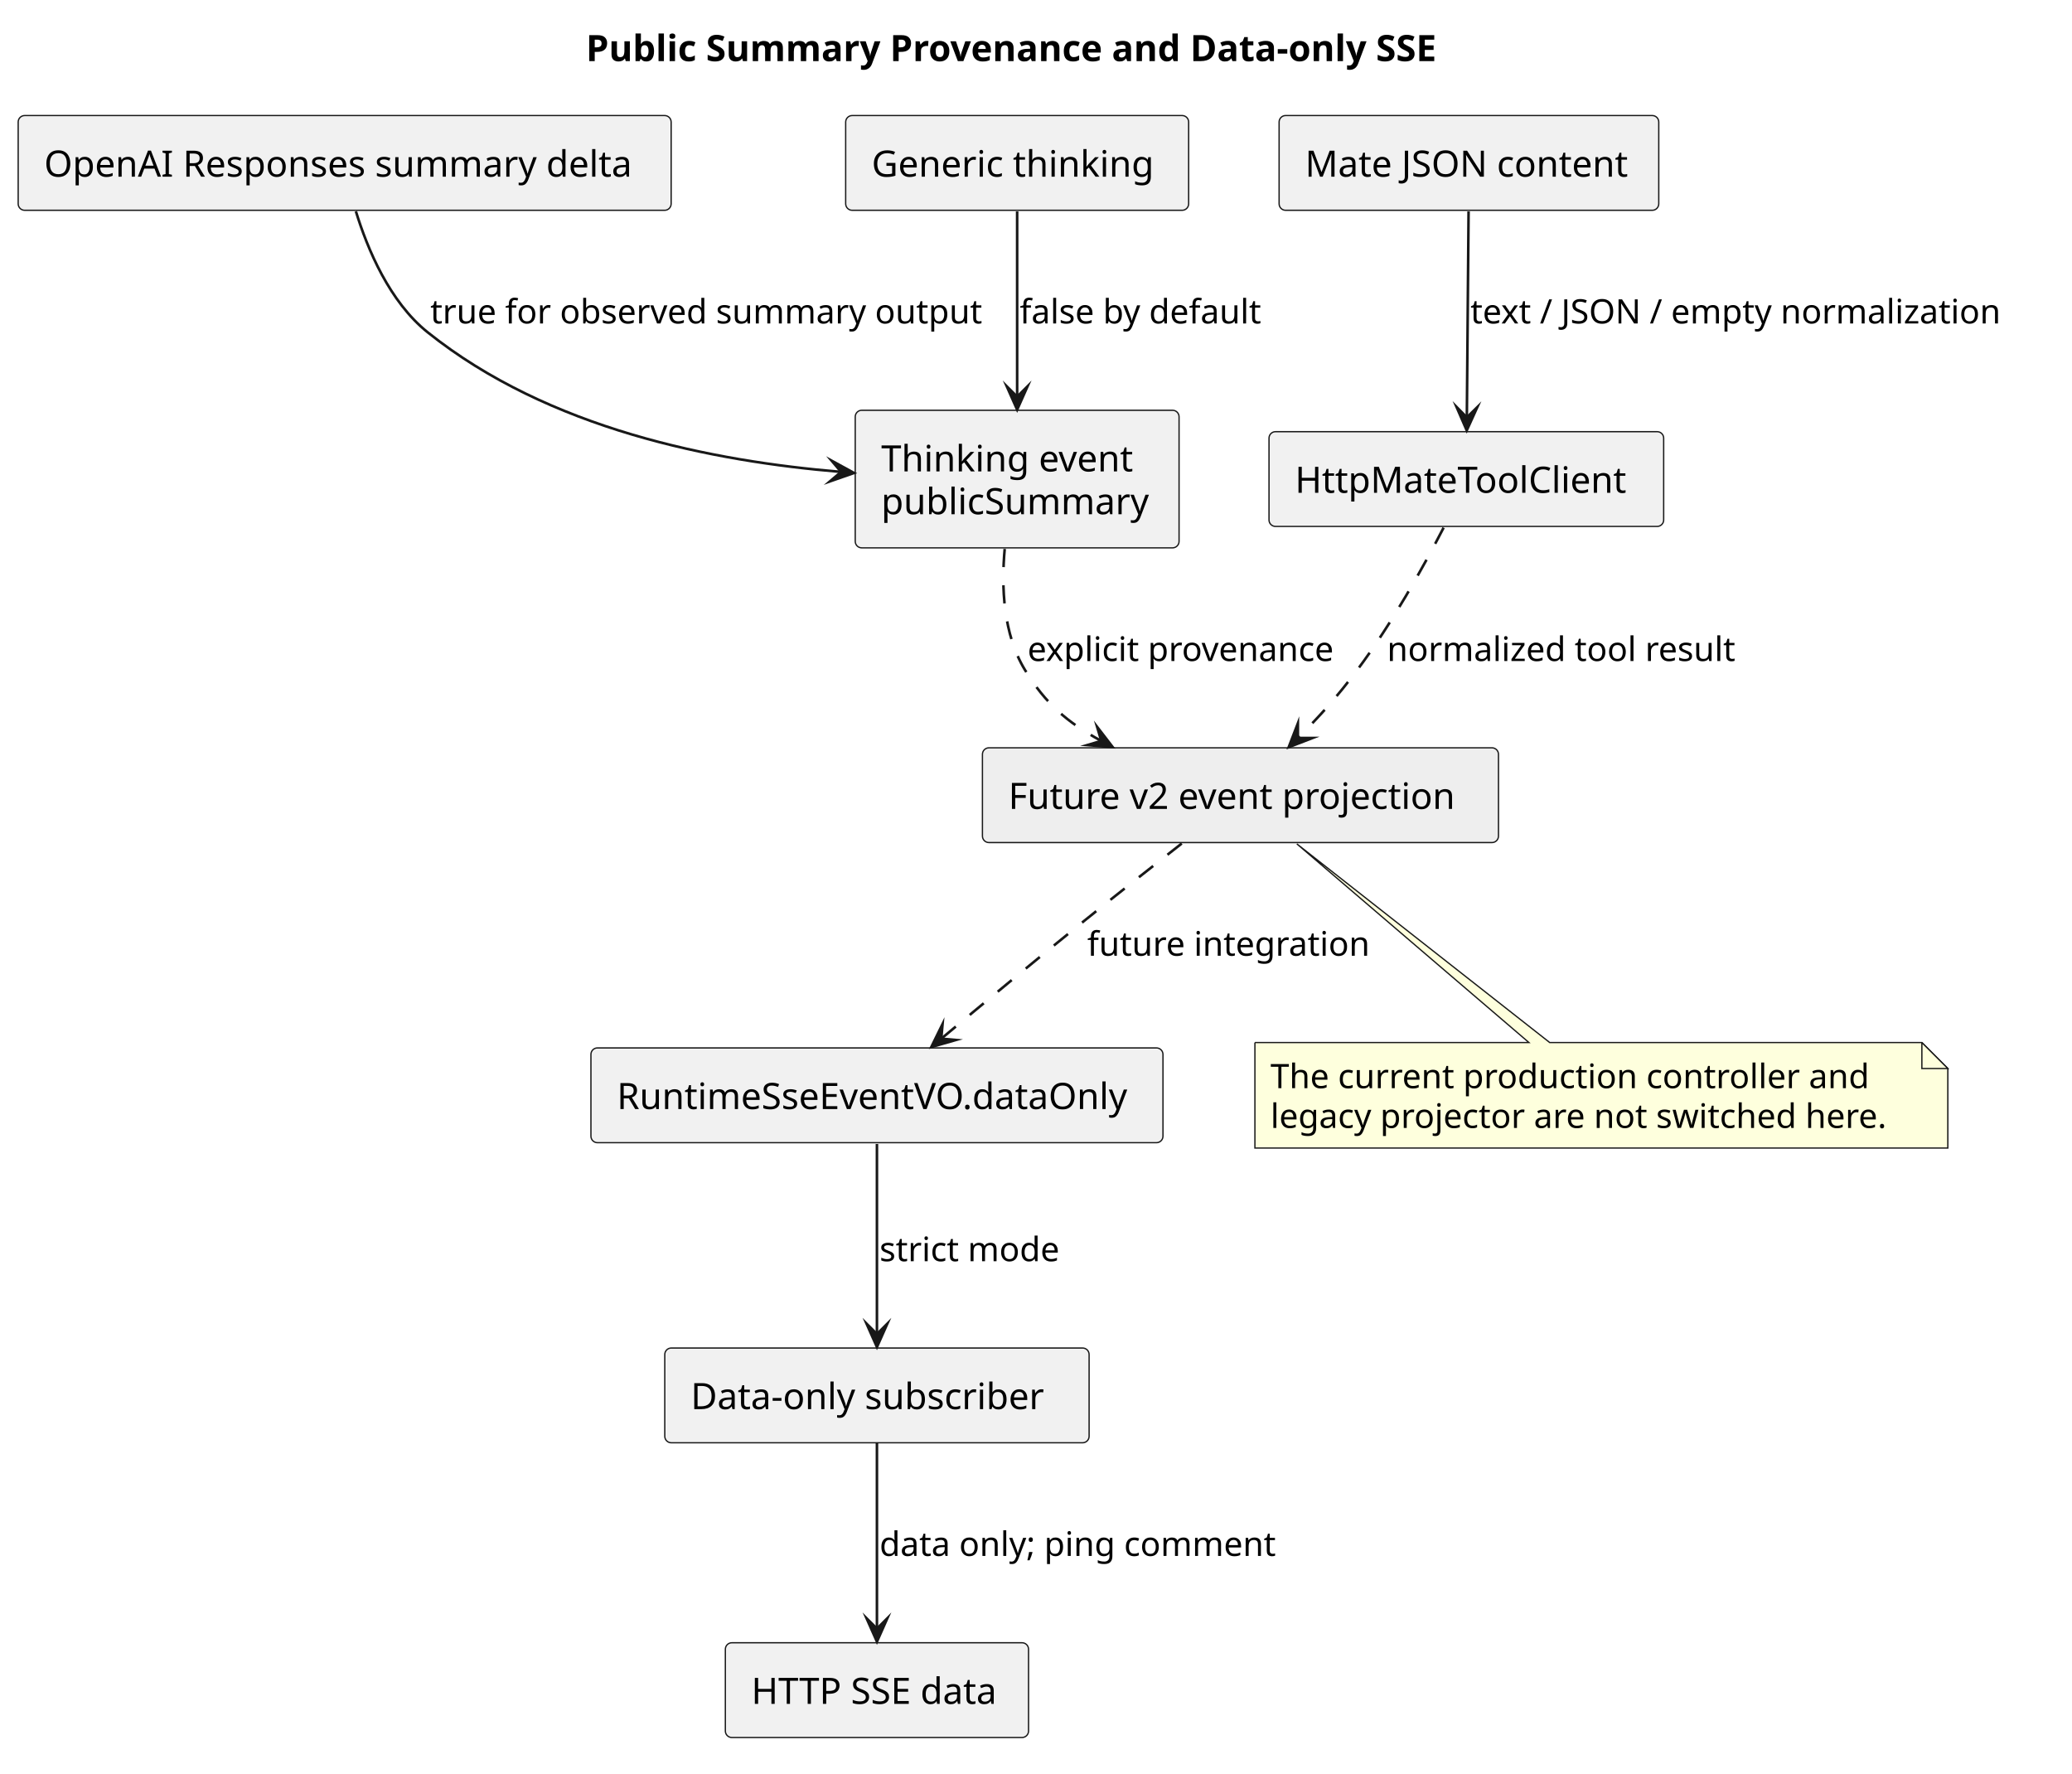
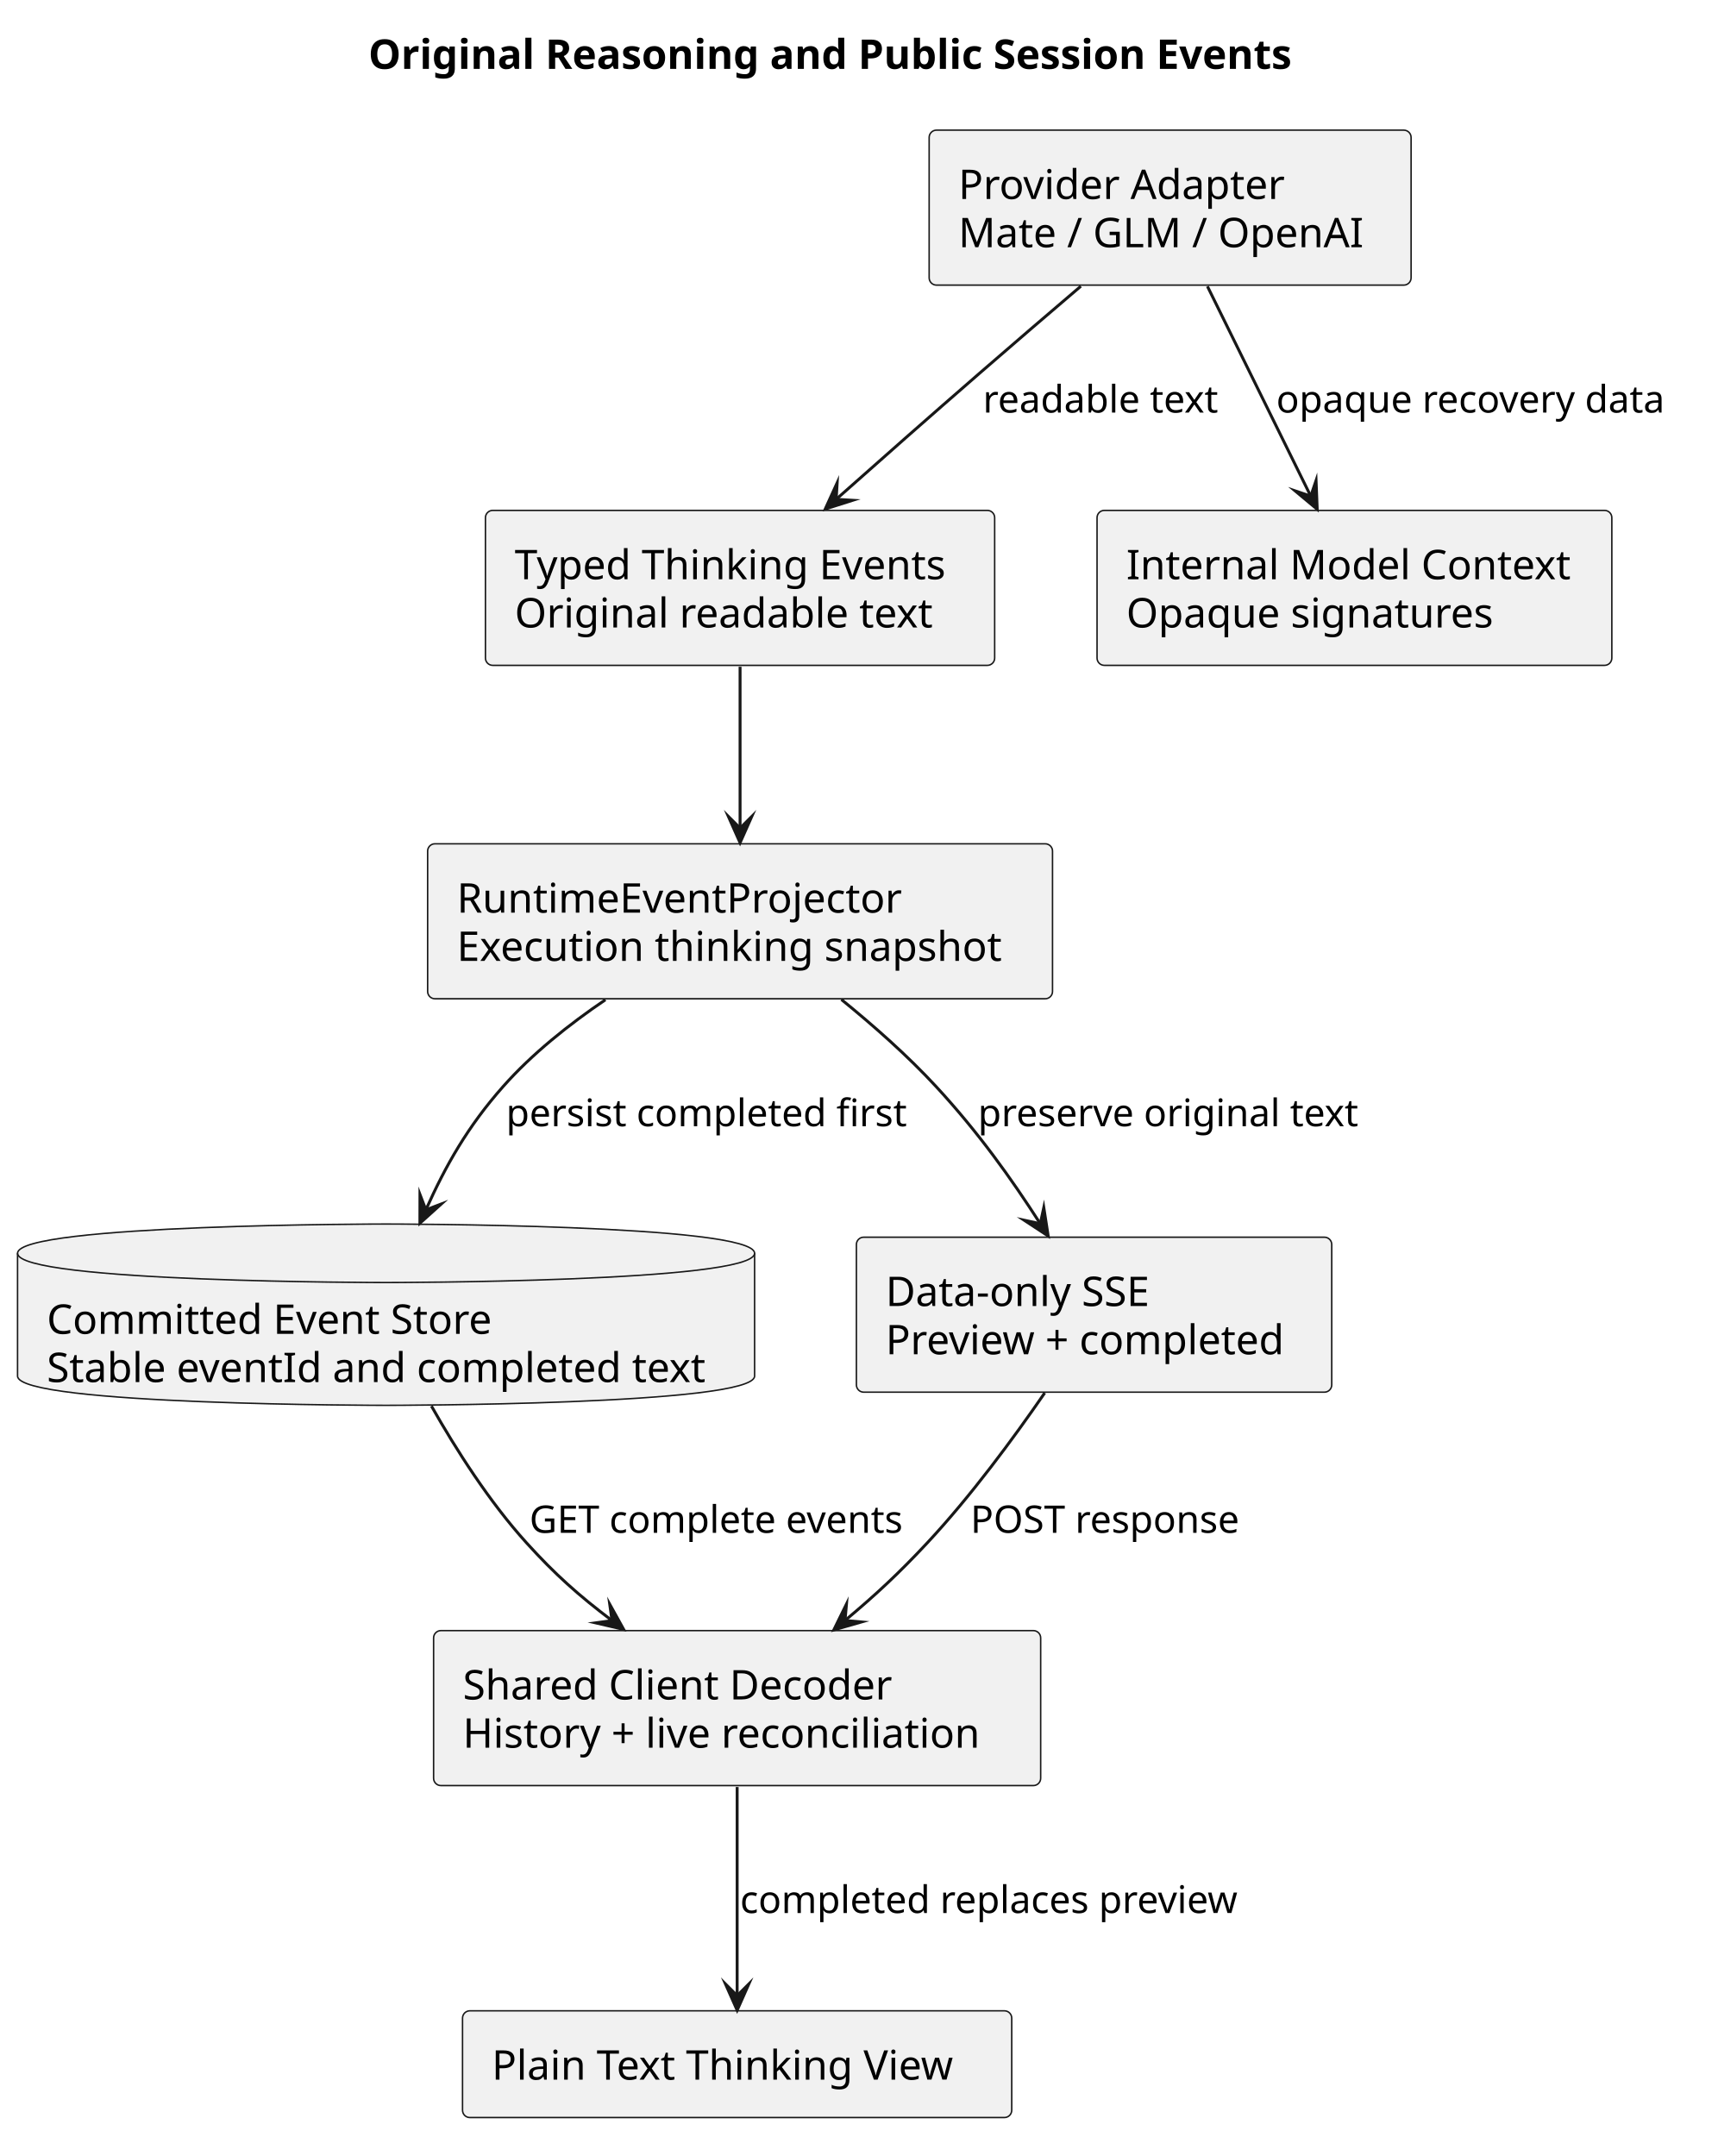
- <svg xmlns="http://www.w3.org/2000/svg" contentStyleType="text/css" data-diagram-type="DESCRIPTION" height="683px" preserveAspectRatio="none" style="width:798px;height:683px;background:#FFFFFF;" version="1.1" viewBox="0 0 798 683" width="798px" zoomAndPan="magnify">
+ <svg xmlns="http://www.w3.org/2000/svg" contentStyleType="text/css" data-diagram-type="DESCRIPTION" height="737px" preserveAspectRatio="none" style="width:587px;height:737px;background:#FFFFFF;" version="1.1" viewBox="0 0 587 737" width="587px" zoomAndPan="magnify">
  <defs />
  <g>
    <g class="title" data-source-line="1">
-       <text fill="#000000" font-family="sans-serif" font-size="14" font-weight="700" lengthAdjust="spacing" textLength="340.594" x="225.675" y="23.535">Public Summary Provenance and Data-only SSE</text>
+       <text fill="#000000" font-family="sans-serif" font-size="14" font-weight="700" lengthAdjust="spacing" textLength="329.144" x="125.927" y="23.535">Original Reasoning and Public Session Events</text>
    </g>
-     <g class="entity" data-qualified-name="summary" data-source-line="16" id="ent0001">
-       <rect fill="#F1F1F1" height="36.488" rx="2.5" ry="2.5" style="stroke:#181818;stroke-width:0.5;" width="251.485" x="7" y="44.488" />
-       <text fill="#000000" font-family="sans-serif" font-size="14" lengthAdjust="spacing" textLength="231.485" x="17" y="68.023">OpenAI Responses summary delta</text>
+     <g class="entity" data-qualified-name="provider" data-source-line="14" id="ent0001">
+       <rect fill="#F1F1F1" height="52.977" rx="2.5" ry="2.5" style="stroke:#181818;stroke-width:0.5;" width="164.737" x="317.6" y="44.488" />
+       <text fill="#000000" font-family="sans-serif" font-size="14" lengthAdjust="spacing" textLength="113.907" x="327.6" y="68.023">Provider Adapter</text>
+       <text fill="#000000" font-family="sans-serif" font-size="14" lengthAdjust="spacing" textLength="144.737" x="327.6" y="84.512">Mate / GLM / OpenAI</text>
    </g>
-     <g class="entity" data-qualified-name="generic" data-source-line="17" id="ent0002">
-       <rect fill="#F1F1F1" height="36.488" rx="2.5" ry="2.5" style="stroke:#181818;stroke-width:0.5;" width="132.089" x="325.7" y="44.488" />
-       <text fill="#000000" font-family="sans-serif" font-size="14" lengthAdjust="spacing" textLength="112.089" x="335.7" y="68.023">Generic thinking</text>
+     <g class="entity" data-qualified-name="thinking" data-source-line="15" id="ent0002">
+       <rect fill="#F1F1F1" height="52.977" rx="2.5" ry="2.5" style="stroke:#181818;stroke-width:0.5;" width="174.068" x="165.93" y="174.468" />
+       <text fill="#000000" font-family="sans-serif" font-size="14" lengthAdjust="spacing" textLength="154.068" x="175.93" y="198.003">Typed Thinking Events</text>
+       <text fill="#000000" font-family="sans-serif" font-size="14" lengthAdjust="spacing" textLength="148.073" x="175.93" y="214.492">Original readable text</text>
    </g>
-     <g class="entity" data-qualified-name="thinking" data-source-line="18" id="ent0003">
-       <rect fill="#F1F1F1" height="52.977" rx="2.5" ry="2.5" style="stroke:#181818;stroke-width:0.5;" width="124.72" x="329.38" y="157.978" />
-       <text fill="#000000" font-family="sans-serif" font-size="14" lengthAdjust="spacing" textLength="101.124" x="339.38" y="181.513">Thinking event</text>
-       <text fill="#000000" font-family="sans-serif" font-size="14" lengthAdjust="spacing" textLength="104.72" x="339.38" y="198.002">publicSummary</text>
+     <g class="entity" data-qualified-name="projector" data-source-line="16" id="ent0003">
+       <rect fill="#F1F1F1" height="52.977" rx="2.5" ry="2.5" style="stroke:#181818;stroke-width:0.5;" width="213.601" x="146.17" y="288.438" />
+       <text fill="#000000" font-family="sans-serif" font-size="14" lengthAdjust="spacing" textLength="153.802" x="156.17" y="311.973">RuntimeEventProjector</text>
+       <text fill="#000000" font-family="sans-serif" font-size="14" lengthAdjust="spacing" textLength="193.601" x="156.17" y="328.462">Execution thinking snapshot</text>
    </g>
-     <g class="entity" data-qualified-name="projection" data-source-line="19" id="ent0004">
-       <rect fill="#EEEEEE" height="36.488" rx="2.5" ry="2.5" style="stroke:#181818;stroke-width:0.5;" width="198.746" x="378.37" y="287.948" />
-       <text fill="#000000" font-family="sans-serif" font-size="14" lengthAdjust="spacing" textLength="178.746" x="388.37" y="311.483">Future v2 event projection</text>
+     <g class="entity" data-qualified-name="history" data-source-line="17" id="ent0004">
+       <path d="M6,428.418 C6,418.418 131.968,418.418 131.968,418.418 C131.968,418.418 257.937,418.418 257.937,428.418 L257.937,470.395 C257.937,480.395 131.968,480.395 131.968,480.395 C131.968,480.395 6,480.395 6,470.395 L6,428.418" fill="#F1F1F1" style="stroke:#181818;stroke-width:0.5;" />
+       <path d="M6,428.418 C6,438.418 131.968,438.418 131.968,438.418 C131.968,438.418 257.937,438.418 257.937,428.418" fill="none" style="stroke:#181818;stroke-width:0.5;" />
+       <text fill="#000000" font-family="sans-serif" font-size="14" lengthAdjust="spacing" textLength="155.88" x="16" y="455.953">Committed Event Store</text>
+       <text fill="#000000" font-family="sans-serif" font-size="14" lengthAdjust="spacing" textLength="231.936" x="16" y="472.442">Stable eventId and completed text</text>
    </g>
-     <g class="entity" data-qualified-name="frame" data-source-line="20" id="ent0005">
-       <rect fill="#F1F1F1" height="36.488" rx="2.5" ry="2.5" style="stroke:#181818;stroke-width:0.5;" width="220.314" x="227.59" y="403.508" />
-       <text fill="#000000" font-family="sans-serif" font-size="14" lengthAdjust="spacing" textLength="200.314" x="237.59" y="427.043">RuntimeSseEventVO.dataOnly</text>
+     <g class="entity" data-qualified-name="stream" data-source-line="18" id="ent0005">
+       <rect fill="#F1F1F1" height="52.977" rx="2.5" ry="2.5" style="stroke:#181818;stroke-width:0.5;" width="162.481" x="292.73" y="422.918" />
+       <text fill="#000000" font-family="sans-serif" font-size="14" lengthAdjust="spacing" textLength="95.033" x="302.73" y="446.453">Data-only SSE</text>
+       <text fill="#000000" font-family="sans-serif" font-size="14" lengthAdjust="spacing" textLength="142.481" x="302.73" y="462.942">Preview + completed</text>
    </g>
-     <g class="entity" data-qualified-name="subscriber" data-source-line="21" id="ent0006">
-       <rect fill="#F1F1F1" height="36.488" rx="2.5" ry="2.5" style="stroke:#181818;stroke-width:0.5;" width="163.425" x="256.03" y="519.058" />
-       <text fill="#000000" font-family="sans-serif" font-size="14" lengthAdjust="spacing" textLength="143.425" x="266.03" y="542.593">Data-only subscriber</text>
+     <g class="entity" data-qualified-name="decoder" data-source-line="19" id="ent0006">
+       <rect fill="#F1F1F1" height="52.977" rx="2.5" ry="2.5" style="stroke:#181818;stroke-width:0.5;" width="207.51" x="148.21" y="557.398" />
+       <text fill="#000000" font-family="sans-serif" font-size="14" lengthAdjust="spacing" textLength="151.06" x="158.21" y="580.933">Shared Client Decoder</text>
+       <text fill="#000000" font-family="sans-serif" font-size="14" lengthAdjust="spacing" textLength="187.51" x="158.21" y="597.422">History + live reconciliation</text>
    </g>
-     <g class="entity" data-qualified-name="wire" data-source-line="22" id="ent0007">
-       <rect fill="#F1F1F1" height="36.488" rx="2.5" ry="2.5" style="stroke:#181818;stroke-width:0.5;" width="116.769" x="279.36" y="632.548" />
-       <text fill="#000000" font-family="sans-serif" font-size="14" lengthAdjust="spacing" textLength="96.769" x="289.36" y="656.083">HTTP SSE data</text>
+     <g class="entity" data-qualified-name="view" data-source-line="20" id="ent0007">
+       <rect fill="#F1F1F1" height="36.488" rx="2.5" ry="2.5" style="stroke:#181818;stroke-width:0.5;" width="187.727" x="158.1" y="687.368" />
+       <text fill="#000000" font-family="sans-serif" font-size="14" lengthAdjust="spacing" textLength="167.727" x="168.1" y="710.903">Plain Text Thinking View</text>
    </g>
-     <g class="entity" data-qualified-name="mate" data-source-line="23" id="ent0008">
-       <rect fill="#F1F1F1" height="36.488" rx="2.5" ry="2.5" style="stroke:#181818;stroke-width:0.5;" width="146.219" x="492.63" y="44.488" />
-       <text fill="#000000" font-family="sans-serif" font-size="14" lengthAdjust="spacing" textLength="126.219" x="502.63" y="68.023">Mate JSON content</text>
+     <g class="entity" data-qualified-name="context" data-source-line="21" id="ent0008">
+       <rect fill="#F1F1F1" height="52.977" rx="2.5" ry="2.5" style="stroke:#181818;stroke-width:0.5;" width="175.962" x="374.99" y="174.468" />
+       <text fill="#000000" font-family="sans-serif" font-size="14" lengthAdjust="spacing" textLength="155.962" x="384.99" y="198.003">Internal Model Context</text>
+       <text fill="#000000" font-family="sans-serif" font-size="14" lengthAdjust="spacing" textLength="128.071" x="384.99" y="214.492">Opaque signatures</text>
    </g>
-     <g class="entity" data-qualified-name="client" data-source-line="24" id="ent0009">
-       <rect fill="#F1F1F1" height="36.488" rx="2.5" ry="2.5" style="stroke:#181818;stroke-width:0.5;" width="152.002" x="488.74" y="166.218" />
-       <text fill="#000000" font-family="sans-serif" font-size="14" lengthAdjust="spacing" textLength="132.002" x="498.74" y="189.753">HttpMateToolClient</text>
+     <g class="link" data-entity-1="ent0001" data-entity-2="ent0002" data-link-type="dependency" data-source-line="22" id="lnk9">
+       <path d="M369.45,97.838 C358.54,107.138 346.17,117.728 334.97,127.468 C317.32,142.788 301.45,156.81 285.82,170.68" fill="none" id="provider-to-thinking" style="stroke:#181818;stroke-width:1;" />
+       <polygon fill="#181818" points="282.08,173.998,291.467,171.017,285.82,170.68,286.157,165.033,282.08,173.998" style="stroke:#181818;stroke-width:1;stroke-linejoin:miter;stroke-miterlimit:10;" />
+       <text fill="#000000" font-family="sans-serif" font-size="13" lengthAdjust="spacing" textLength="83.338" x="335.97" y="141.037">readable text</text>
    </g>
-     <g class="entity" data-qualified-name="GMN18" data-source-line="34" id="ent0019">
-       <path d="M483.31,401.438 L483.31,442.059 A0,0 0 0 0 483.31,442.059 L750.18,442.059 A0,0 0 0 0 750.18,442.059 L750.18,411.438 L740.18,401.438 L596.85,401.438 L499.46,324.938 L588.85,401.438 L483.31,401.438 A0,0 0 0 0 483.31,401.438" fill="#FEFFDD" style="stroke:#181818;stroke-width:0.5;" />
-       <path d="M740.18,401.438 L740.18,411.438 L750.18,411.438 L740.18,401.438" fill="#FEFFDD" style="stroke:#181818;stroke-width:0.5;" />
-       <text fill="#000000" font-family="sans-serif" font-size="13" lengthAdjust="spacing" textLength="238.977" x="489.31" y="419.007">The current production controller and</text>
-       <text fill="#000000" font-family="sans-serif" font-size="13" lengthAdjust="spacing" textLength="245.87" x="489.31" y="434.317">legacy projector are not switched here.</text>
+     <g class="link" data-entity-1="ent0001" data-entity-2="ent0008" data-link-type="dependency" data-source-line="23" id="lnk10">
+       <path d="M412.72,97.878 C423.65,120.078 437.101,147.413 448.031,169.603" fill="none" id="provider-to-context" style="stroke:#181818;stroke-width:1;" />
+       <polygon fill="#181818" points="450.24,174.088,449.851,164.247,448.031,169.603,442.675,167.782,450.24,174.088" style="stroke:#181818;stroke-width:1;stroke-linejoin:miter;stroke-miterlimit:10;" />
+       <text fill="#000000" font-family="sans-serif" font-size="13" lengthAdjust="spacing" textLength="135.757" x="436.24" y="141.037">opaque recovery data</text>
    </g>
-     <g class="link" data-entity-1="ent0008" data-entity-2="ent0009" data-link-type="dependency" data-source-line="25" id="lnk10">
-       <path d="M565.6,81.398 C565.41,104.038 565.122,138.048 564.932,160.728" fill="none" id="mate-to-client" style="stroke:#181818;stroke-width:1;" />
-       <polygon fill="#181818" points="564.89,165.728,568.965,156.762,564.932,160.728,560.966,156.695,564.89,165.728" style="stroke:#181818;stroke-width:1;stroke-linejoin:miter;stroke-miterlimit:10;" />
-       <text fill="#000000" font-family="sans-serif" font-size="13" lengthAdjust="spacing" textLength="216.614" x="566.33" y="124.547">text / JSON / empty normalization</text>
+     <g class="link" data-entity-1="ent0002" data-entity-2="ent0003" data-link-type="dependency" data-source-line="24" id="lnk11">
+       <path d="M252.97,227.918 C252.97,246.008 252.97,265.038 252.97,283.098" fill="none" id="thinking-to-projector" style="stroke:#181818;stroke-width:1;" />
+       <polygon fill="#181818" points="252.97,288.098,256.97,279.098,252.97,283.098,248.97,279.098,252.97,288.098" style="stroke:#181818;stroke-width:1;stroke-linejoin:miter;stroke-miterlimit:10;" />
    </g>
-     <g class="link" data-entity-1="ent0009" data-entity-2="ent0004" data-link-type="dependency" data-source-line="26" id="lnk11">
-       <path d="M555.99,203.178 C548.16,218.318 535.91,240.378 522.74,257.948 C514.86,268.468 508.416,275.613 499.865,284.163" fill="none" id="client-to-projection" style="stroke:#181818;stroke-width:1;stroke-dasharray:7,7;" />
-       <polygon fill="#181818" points="496.33,287.698,505.522,284.163,499.865,284.163,499.865,278.506,496.33,287.698" style="stroke:#181818;stroke-width:1;stroke-linejoin:miter;stroke-miterlimit:10;" />
-       <text fill="#000000" font-family="sans-serif" font-size="13" lengthAdjust="spacing" textLength="139.775" x="534.19" y="254.517">normalized tool result</text>
+     <g class="link" data-entity-1="ent0003" data-entity-2="ent0004" data-link-type="dependency" data-source-line="25" id="lnk12">
+       <path d="M206.95,341.748 C194.59,350.118 181.91,360.188 171.97,371.418 C159.89,385.058 152.33,398.443 145.57,413.573" fill="none" id="projector-to-history" style="stroke:#181818;stroke-width:1;" />
+       <polygon fill="#181818" points="143.53,418.138,150.853,411.553,145.57,413.573,143.549,408.289,143.53,418.138" style="stroke:#181818;stroke-width:1;stroke-linejoin:miter;stroke-miterlimit:10;" />
+       <text fill="#000000" font-family="sans-serif" font-size="13" lengthAdjust="spacing" textLength="142.441" x="172.97" y="384.987">persist completed first</text>
    </g>
-     <g class="link" data-entity-1="ent0001" data-entity-2="ent0003" data-link-type="dependency" data-source-line="27" id="lnk12">
-       <path d="M137.06,81.358 C141.55,95.988 150.04,116.228 164.74,127.978 C211.41,165.268 274.517,177.605 323.937,181.705" fill="none" id="summary-to-thinking" style="stroke:#181818;stroke-width:1;" />
-       <polygon fill="#181818" points="328.92,182.118,320.281,177.388,323.937,181.705,319.62,185.361,328.92,182.118" style="stroke:#181818;stroke-width:1;stroke-linejoin:miter;stroke-miterlimit:10;" />
-       <text fill="#000000" font-family="sans-serif" font-size="13" lengthAdjust="spacing" textLength="217.826" x="165.74" y="124.547">true for observed summary output</text>
+     <g class="link" data-entity-1="ent0003" data-entity-2="ent0005" data-link-type="dependency" data-source-line="26" id="lnk13">
+       <path d="M287.59,341.658 C298.5,350.518 310.24,360.878 319.97,371.418 C334.47,387.128 345.565,402.723 355.585,418.303" fill="none" id="projector-to-stream" style="stroke:#181818;stroke-width:1;" />
+       <polygon fill="#181818" points="358.29,422.508,356.786,412.775,355.585,418.303,350.057,417.102,358.29,422.508" style="stroke:#181818;stroke-width:1;stroke-linejoin:miter;stroke-miterlimit:10;" />
+       <text fill="#000000" font-family="sans-serif" font-size="13" lengthAdjust="spacing" textLength="135.002" x="334.27" y="384.987">preserve original text</text>
    </g>
-     <g class="link" data-entity-1="ent0002" data-entity-2="ent0003" data-link-type="dependency" data-source-line="28" id="lnk13">
-       <path d="M391.74,81.398 C391.74,101.568 391.74,129.728 391.74,152.758" fill="none" id="generic-to-thinking" style="stroke:#181818;stroke-width:1;" />
-       <polygon fill="#181818" points="391.74,157.758,395.74,148.758,391.74,152.758,387.74,148.758,391.74,157.758" style="stroke:#181818;stroke-width:1;stroke-linejoin:miter;stroke-miterlimit:10;" />
-       <text fill="#000000" font-family="sans-serif" font-size="13" lengthAdjust="spacing" textLength="96.859" x="392.74" y="124.547">false by default</text>
+     <g class="link" data-entity-1="ent0004" data-entity-2="ent0006" data-link-type="dependency" data-source-line="27" id="lnk14">
+       <path d="M147.47,480.638 C155.94,495.588 167.28,513.378 179.97,527.398 C189.71,538.158 197.761,545.333 209.191,553.973" fill="none" id="history-to-decoder" style="stroke:#181818;stroke-width:1;" />
+       <polygon fill="#181818" points="213.18,556.988,208.412,548.37,209.191,553.973,203.588,554.752,213.18,556.988" style="stroke:#181818;stroke-width:1;stroke-linejoin:miter;stroke-miterlimit:10;" />
+       <text fill="#000000" font-family="sans-serif" font-size="13" lengthAdjust="spacing" textLength="131.727" x="180.97" y="523.967">GET complete events</text>
    </g>
-     <g class="link" data-entity-1="ent0003" data-entity-2="ent0004" data-link-type="dependency" data-source-line="29" id="lnk14">
-       <path d="M386.95,211.378 C385.6,226.058 386.35,244.188 394.74,257.948 C402.59,270.838 410.954,278.146 424.144,285.296" fill="none" id="thinking-to-projection" style="stroke:#181818;stroke-width:1;stroke-dasharray:7,7;" />
-       <polygon fill="#181818" points="428.54,287.678,422.534,279.873,424.144,285.296,418.721,286.906,428.54,287.678" style="stroke:#181818;stroke-width:1;stroke-linejoin:miter;stroke-miterlimit:10;" />
-       <text fill="#000000" font-family="sans-serif" font-size="13" lengthAdjust="spacing" textLength="122.98" x="395.74" y="254.517">explicit provenance</text>
+     <g class="link" data-entity-1="ent0005" data-entity-2="ent0006" data-link-type="dependency" data-source-line="28" id="lnk15">
+       <path d="M357.1,476.148 C346.41,491.678 331.83,511.468 316.97,527.398 C307.25,537.808 299.513,545.007 288.843,553.947" fill="none" id="stream-to-decoder" style="stroke:#181818;stroke-width:1;" />
+       <polygon fill="#181818" points="285.01,557.158,294.478,554.444,288.843,553.947,289.34,548.312,285.01,557.158" style="stroke:#181818;stroke-width:1;stroke-linejoin:miter;stroke-miterlimit:10;" />
+       <text fill="#000000" font-family="sans-serif" font-size="13" lengthAdjust="spacing" textLength="93.914" x="331.72" y="523.967">POST response</text>
    </g>
-     <g class="link" data-entity-1="ent0004" data-entity-2="ent0005" data-link-type="dependency" data-source-line="30" id="lnk15">
-       <path d="M455.13,324.788 C443.84,333.618 430.02,344.528 417.74,354.438 C397.54,370.768 378.584,386.499 362.514,399.949" fill="none" id="projection-to-frame" style="stroke:#181818;stroke-width:1;stroke-dasharray:7,7;" />
-       <polygon fill="#181818" points="358.68,403.158,368.149,400.449,362.514,399.949,363.014,394.314,358.68,403.158" style="stroke:#181818;stroke-width:1;stroke-linejoin:miter;stroke-miterlimit:10;" />
-       <text fill="#000000" font-family="sans-serif" font-size="13" lengthAdjust="spacing" textLength="111.662" x="418.74" y="368.007">future integration</text>
-     </g>
-     <g class="link" data-entity-1="ent0005" data-entity-2="ent0006" data-link-type="dependency" data-source-line="31" id="lnk16">
-       <path d="M337.74,440.498 C337.74,461.828 337.74,492.408 337.74,513.688" fill="none" id="frame-to-subscriber" style="stroke:#181818;stroke-width:1;" />
-       <polygon fill="#181818" points="337.74,518.688,341.74,509.688,337.74,513.688,333.74,509.688,337.74,518.688" style="stroke:#181818;stroke-width:1;stroke-linejoin:miter;stroke-miterlimit:10;" />
-       <text fill="#000000" font-family="sans-serif" font-size="13" lengthAdjust="spacing" textLength="71.748" x="338.74" y="485.627">strict mode</text>
-     </g>
-     <g class="link" data-entity-1="ent0006" data-entity-2="ent0007" data-link-type="dependency" data-source-line="32" id="lnk17">
-       <path d="M337.74,555.728 C337.74,576.548 337.74,606.198 337.74,627.128" fill="none" id="subscriber-to-wire" style="stroke:#181818;stroke-width:1;" />
-       <polygon fill="#181818" points="337.74,632.128,341.74,623.128,337.74,627.128,333.74,623.128,337.74,632.128" style="stroke:#181818;stroke-width:1;stroke-linejoin:miter;stroke-miterlimit:10;" />
-       <text fill="#000000" font-family="sans-serif" font-size="13" lengthAdjust="spacing" textLength="157.663" x="338.74" y="599.117">data only; ping comment</text>
+     <g class="link" data-entity-1="ent0006" data-entity-2="ent0007" data-link-type="dependency" data-source-line="29" id="lnk16">
+       <path d="M251.97,610.858 C251.97,633.968 251.97,662.128 251.97,682.188" fill="none" id="decoder-to-view" style="stroke:#181818;stroke-width:1;" />
+       <polygon fill="#181818" points="251.97,687.188,255.97,678.188,251.97,682.188,247.97,678.188,251.97,687.188" style="stroke:#181818;stroke-width:1;stroke-linejoin:miter;stroke-miterlimit:10;" />
+       <text fill="#000000" font-family="sans-serif" font-size="13" lengthAdjust="spacing" textLength="175.176" x="252.97" y="653.937">completed replaces preview</text>
    </g>
  </g>
</svg>
